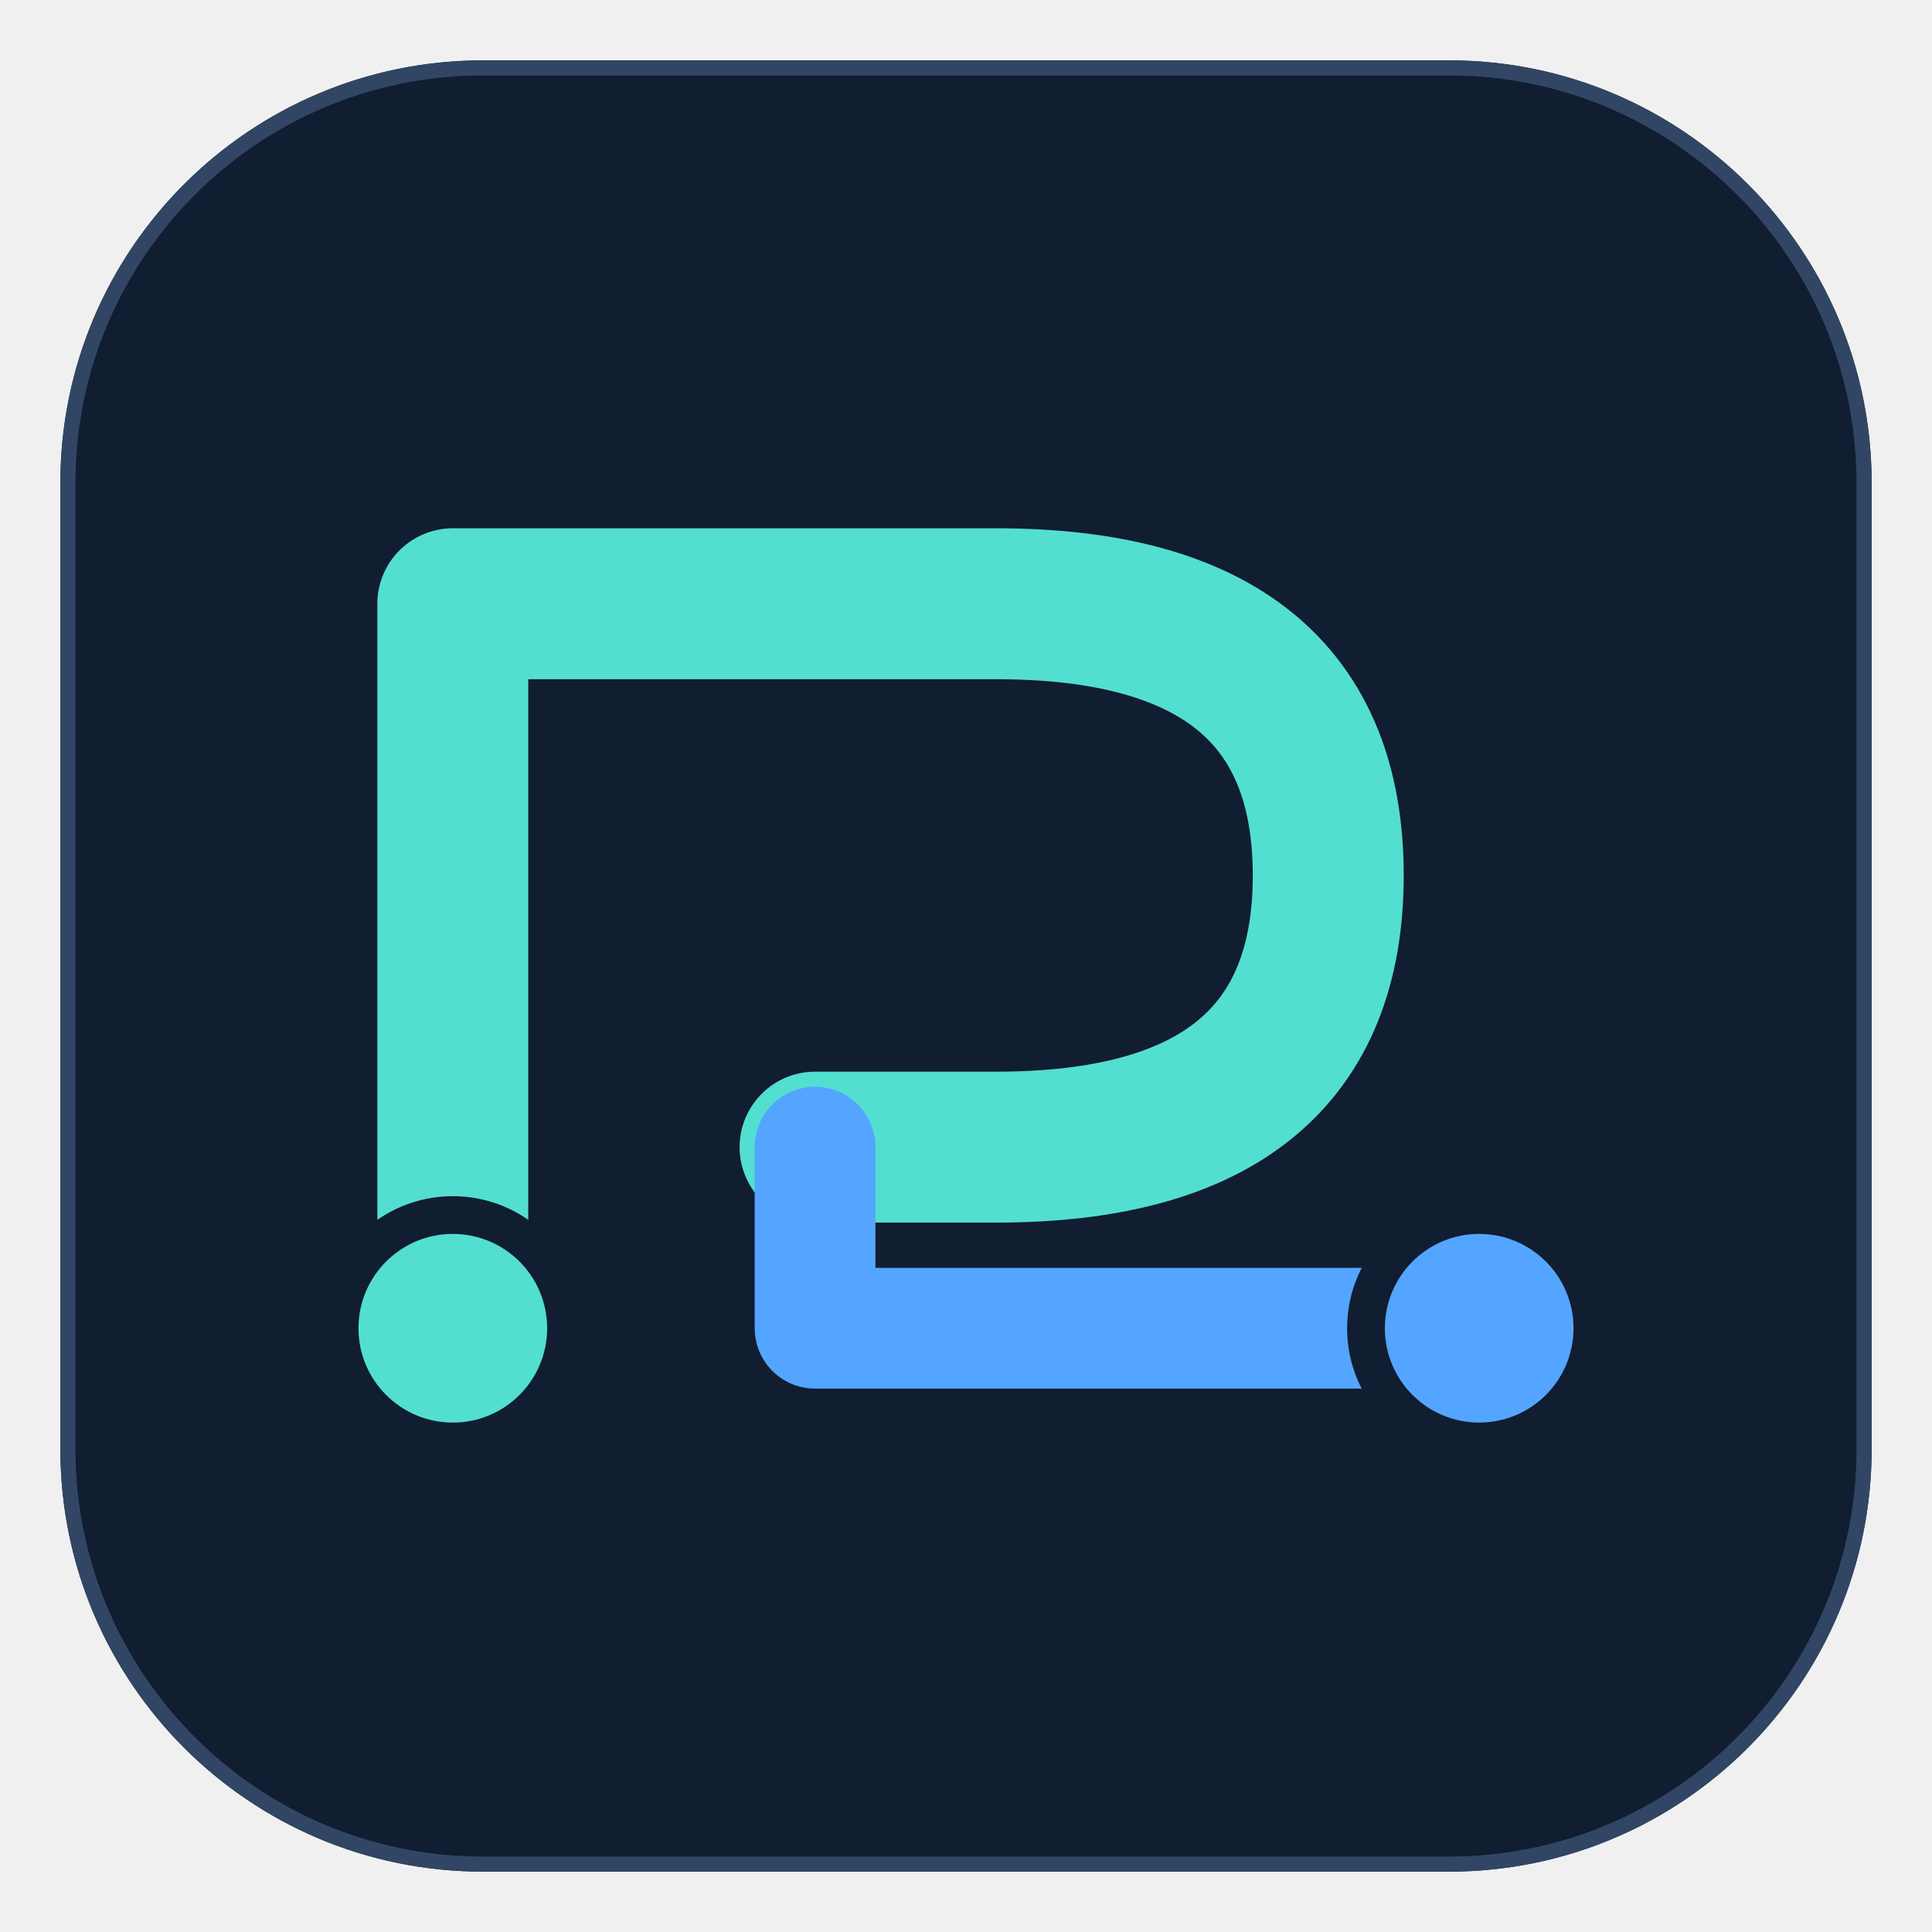
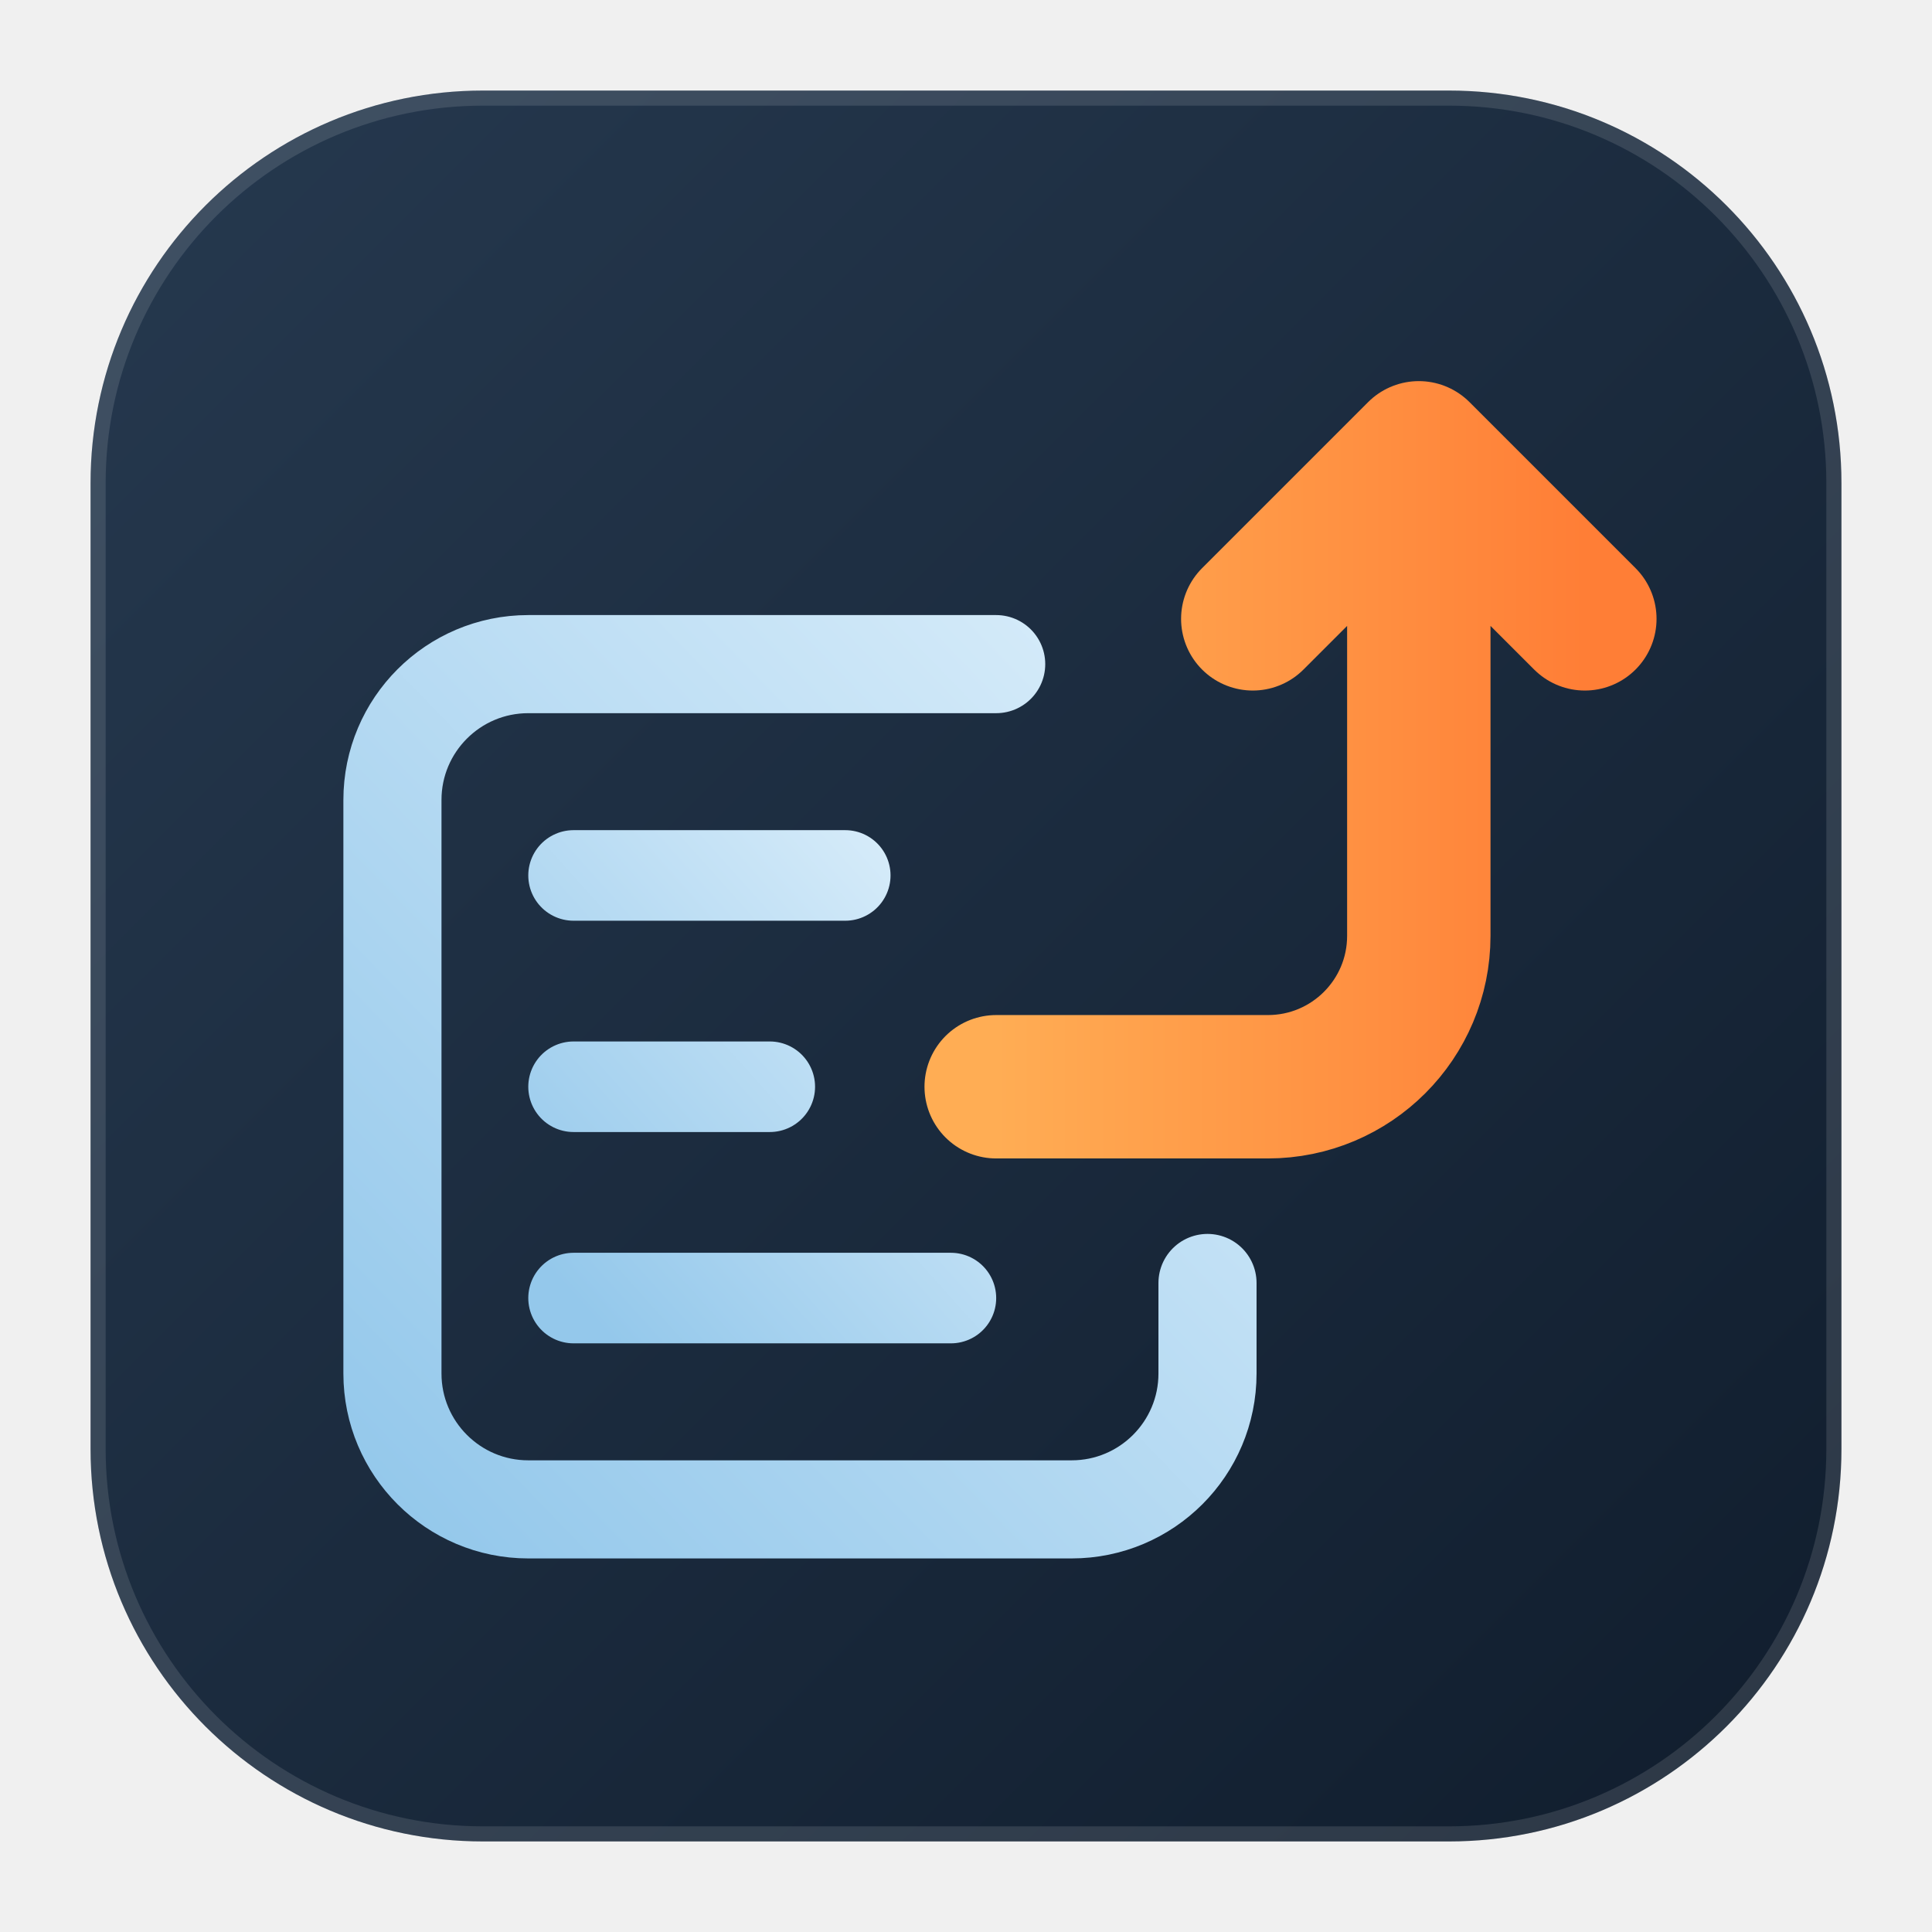
- <svg xmlns="http://www.w3.org/2000/svg" width="256" height="256" viewBox="0 0 256 256">
-   <rect x="8" y="8" width="240" height="240" rx="56" fill="#111d30" />
-   <rect x="9" y="9" width="238" height="238" rx="55" fill="none" stroke="#304664" stroke-width="2" />
-   <path d="M60 176V80H132Q176 80 176 116T132 152H108" fill="none" stroke="#52dfd0" stroke-width="20" stroke-linecap="round" stroke-linejoin="round" />
-   <path d="M108 152V176H196" fill="none" stroke="#53a5ff" stroke-width="16" stroke-linecap="round" stroke-linejoin="round" />
-   <circle cx="60" cy="176" r="15" fill="#52dfd0" stroke="#111d30" stroke-width="5" />
-   <circle cx="196" cy="176" r="15" fill="#53a5ff" stroke="#111d30" stroke-width="5" />
+ <svg xmlns="http://www.w3.org/2000/svg" width="1024" height="1024" viewBox="0 0 256 256">
+   <defs>
+     <linearGradient id="tile" x1="0" y1="0" x2="1" y2="1">
+       <stop stop-color="#26394F" />
+       <stop offset="1" stop-color="#101D2D" />
+     </linearGradient>
+     <linearGradient id="outbound" x1="0" y1="0" x2="1" y2="0">
+       <stop stop-color="#FFAD54" />
+       <stop offset="1" stop-color="#FF7E36" />
+     </linearGradient>
+     <linearGradient id="inbound" x1="0" y1="1" x2="1" y2="0">
+       <stop stop-color="#94C8EB" />
+       <stop offset="1" stop-color="#D9EDFA" />
+     </linearGradient>
+   </defs>
+   <rect x="12" y="12" width="232" height="232" rx="52" fill="url(#tile)" />
+   <rect x="13" y="13" width="230" height="230" rx="51" fill="none" stroke="#FFFFFF" stroke-opacity=".12" stroke-width="2" />
+   <path d="M132 88H70C60.06 88 52 96.06 52 106V182C52 191.94 60.06 200 70 200H142C151.94 200 160 191.94 160 182V170" fill="none" stroke="url(#inbound)" stroke-width="13" stroke-linecap="round" stroke-linejoin="round" />
+   <path d="M76 116H112M76 144H102M76 172H126" fill="none" stroke="url(#inbound)" stroke-width="12" stroke-linecap="round" />
+   <path d="M132 144H168C179.05 144 188 135.05 188 124V60M166 82L188 60L210 82" fill="none" stroke="url(#outbound)" stroke-width="19" stroke-linecap="round" stroke-linejoin="round" />
</svg>
